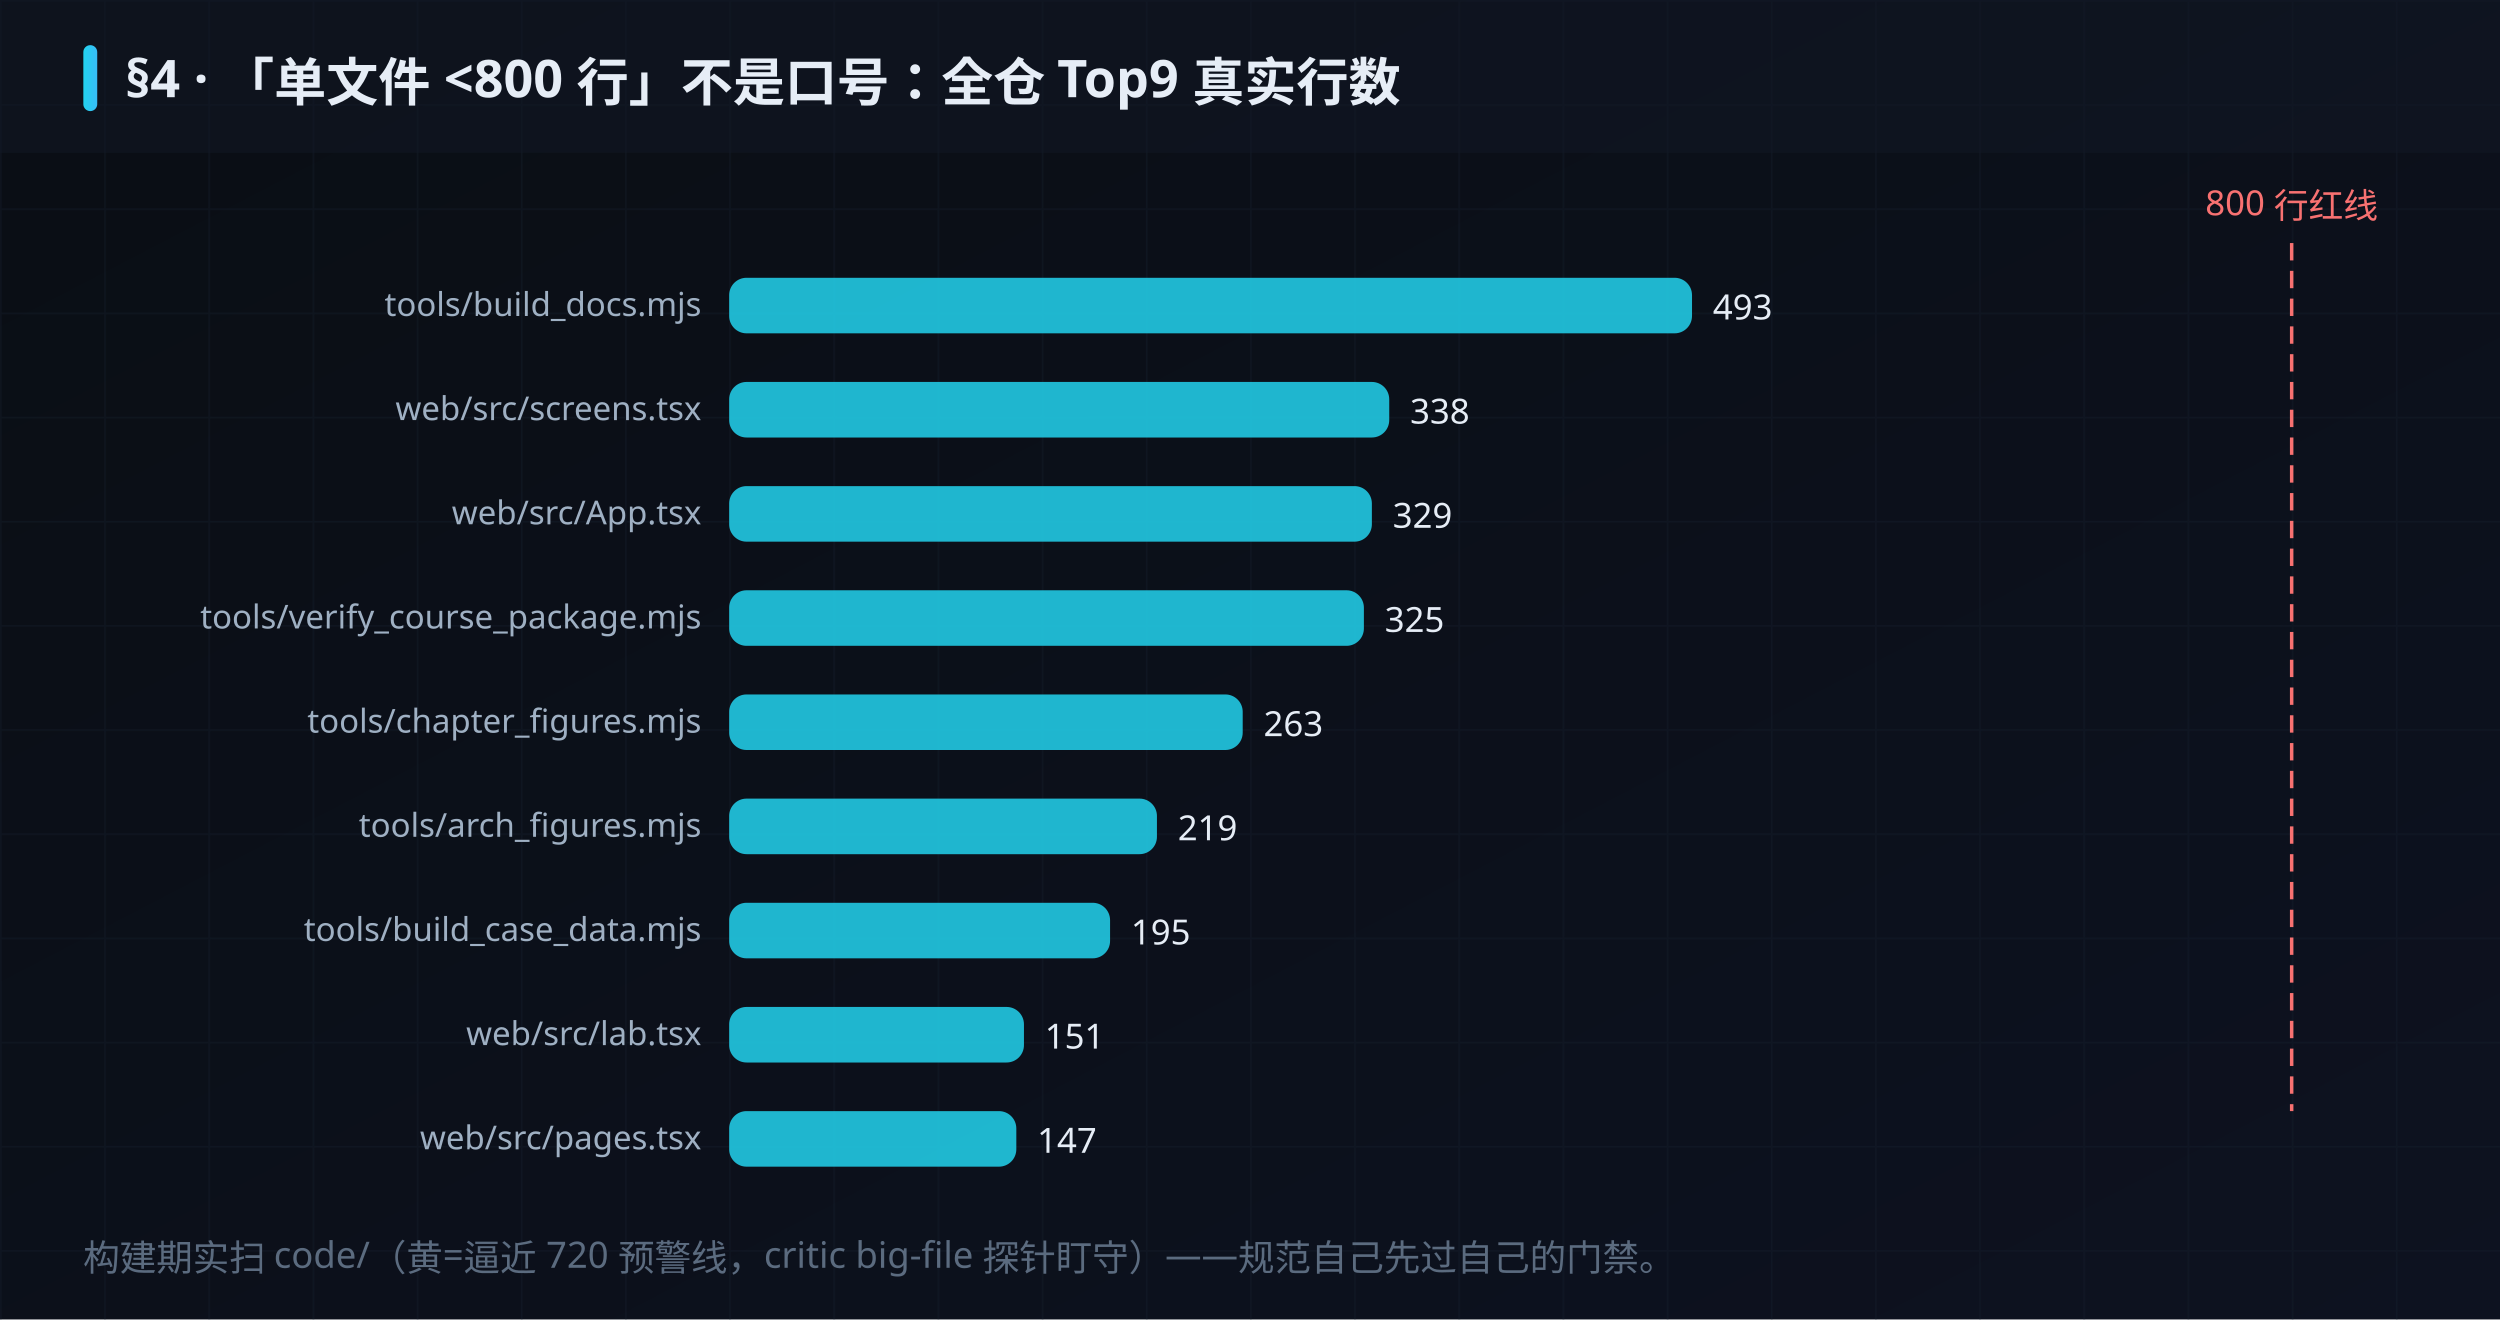
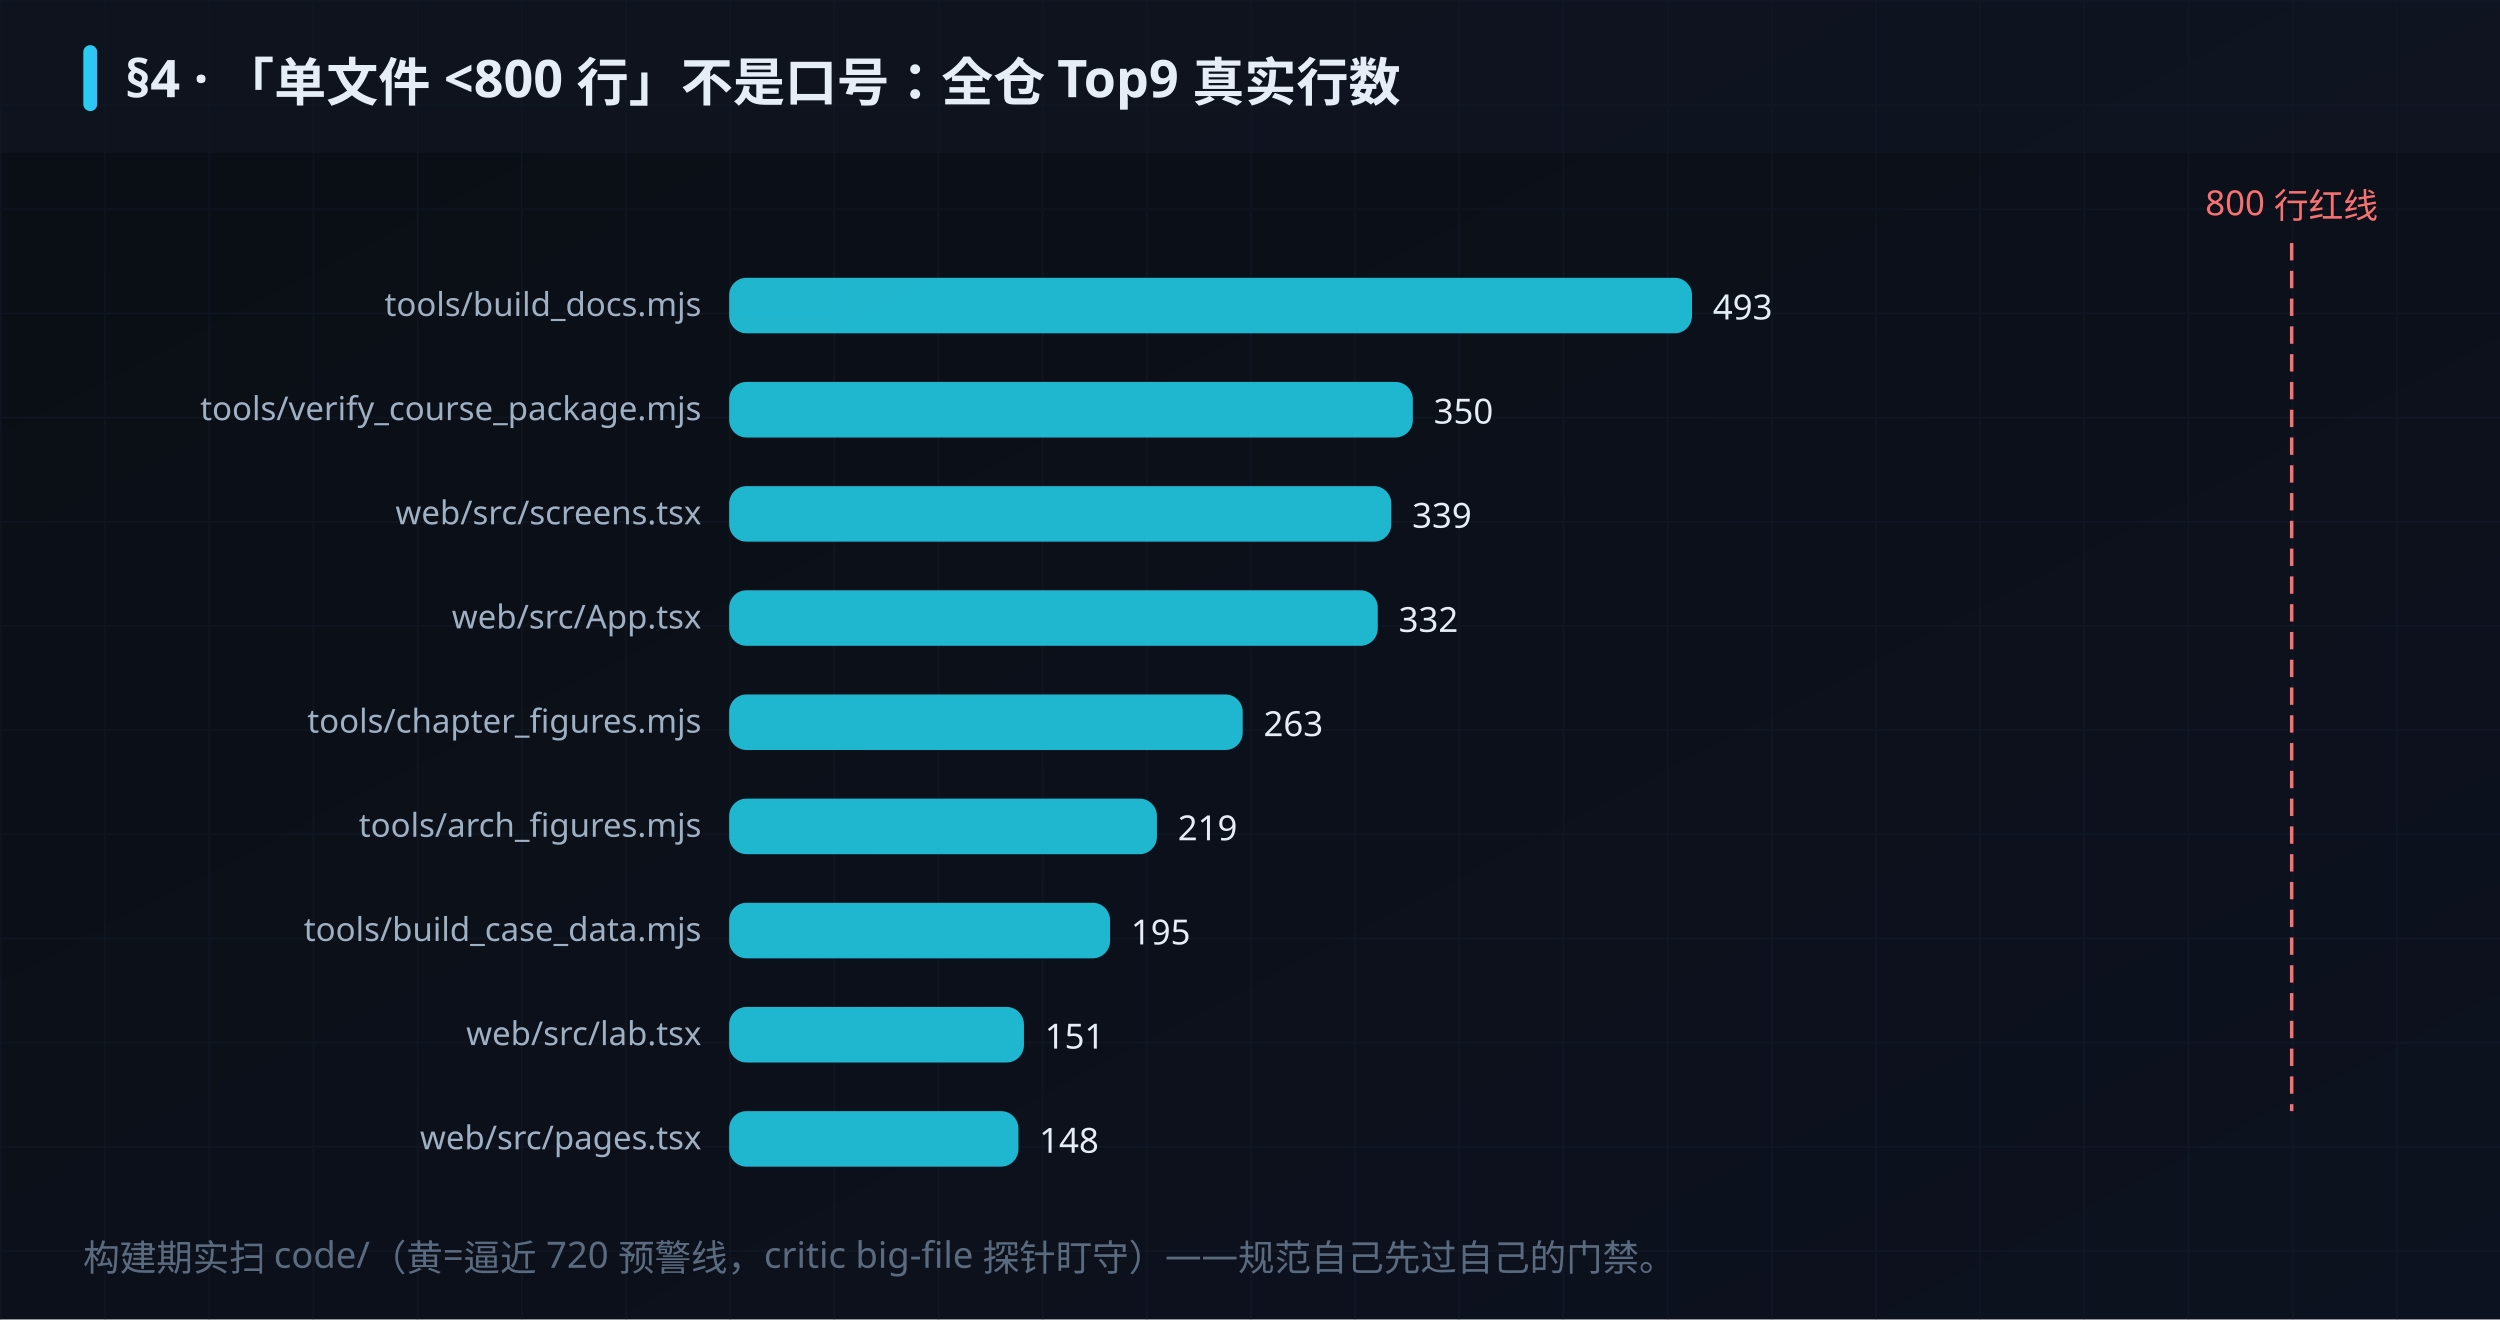
<svg xmlns="http://www.w3.org/2000/svg" viewBox="0 0 720 380" font-family="PingFang SC,Microsoft YaHei,sans-serif">
  <defs>
    <linearGradient id="dbg" x1="0" y1="0" x2="1" y2="1">
      <stop offset="0" stop-color="#0a0e14" />
      <stop offset="1" stop-color="#0d1220" />
    </linearGradient>
    <linearGradient id="dac" x1="0" y1="0" x2="1" y2="0">
      <stop offset="0" stop-color="#22d3ee" />
      <stop offset="1" stop-color="#38bdf8" />
    </linearGradient>
    <pattern id="dgrid" width="30" height="30" patternUnits="userSpaceOnUse">
      <path d="M30 0H0V30" fill="none" stroke="#16202e" stroke-width="1" />
    </pattern>
    <filter id="dsh" x="-20%" y="-20%" width="140%" height="140%">
      <feDropShadow dx="0" dy="1.5" stdDeviation="2.5" flood-color="#000" flood-opacity="0.35" />
    </filter>
  </defs>
  <rect width="720" height="380" fill="url(#dbg)" />
  <rect width="720" height="380" fill="url(#dgrid)" opacity="0.35" />
  <rect x="0" y="0" width="720" height="44" fill="#121826" opacity="0.5" />
  <rect x="24" y="13" width="4" height="19" rx="2" fill="url(#dac)" />
  <text x="36" y="28" font-size="15" font-weight="750" fill="#e6edf6">§4 · 「单文件 &lt;800 行」不是口号：全仓 Top9 真实行数</text>
  <text x="24" y="366" font-size="10.5" fill="#5b6b7f">构建期实扫 code/（黄=逼近 720 预警线，critic big-file 探针盯守）——规范自己先过自己的门禁。</text>
  <line x1="660" y1="70" x2="660" y2="320" stroke="#f87171" stroke-dasharray="5 3" />
  <text x="660" y="62" font-size="10" fill="#f87171" text-anchor="middle">800 行红线</text>
  <text x="202" y="91" font-size="9.5" fill="#9fb0c3" text-anchor="end">tools/build_docs.mjs</text>
  <rect x="210" y="80" width="277.3" height="16" rx="5" fill="#22d3ee" opacity="0.85" />
  <text x="493.3" y="92" font-size="10" fill="#e6edf6">493</text>
-   <text x="202" y="121" font-size="9.5" fill="#9fb0c3" text-anchor="end">web/src/screens.tsx</text>
-   <rect x="210" y="110" width="190.1" height="16" rx="5" fill="#22d3ee" opacity="0.85" />
-   <text x="406.1" y="122" font-size="10" fill="#e6edf6">338</text>
-   <text x="202" y="151" font-size="9.5" fill="#9fb0c3" text-anchor="end">web/src/App.tsx</text>
-   <rect x="210" y="140" width="185.1" height="16" rx="5" fill="#22d3ee" opacity="0.85" />
-   <text x="401.1" y="152" font-size="10" fill="#e6edf6">329</text>
-   <text x="202" y="181" font-size="9.5" fill="#9fb0c3" text-anchor="end">tools/verify_course_package.mjs</text>
-   <rect x="210" y="170" width="182.8" height="16" rx="5" fill="#22d3ee" opacity="0.85" />
-   <text x="398.8" y="182" font-size="10" fill="#e6edf6">325</text>
+   <text x="202" y="121" font-size="9.5" fill="#9fb0c3" text-anchor="end">tools/verify_course_package.mjs</text>
+   <rect x="210" y="110" width="196.9" height="16" rx="5" fill="#22d3ee" opacity="0.85" />
+   <text x="412.9" y="122" font-size="10" fill="#e6edf6">350</text>
+   <text x="202" y="151" font-size="9.5" fill="#9fb0c3" text-anchor="end">web/src/screens.tsx</text>
+   <rect x="210" y="140" width="190.7" height="16" rx="5" fill="#22d3ee" opacity="0.85" />
+   <text x="406.7" y="152" font-size="10" fill="#e6edf6">339</text>
+   <text x="202" y="181" font-size="9.5" fill="#9fb0c3" text-anchor="end">web/src/App.tsx</text>
+   <rect x="210" y="170" width="186.8" height="16" rx="5" fill="#22d3ee" opacity="0.85" />
+   <text x="402.8" y="182" font-size="10" fill="#e6edf6">332</text>
  <text x="202" y="211" font-size="9.5" fill="#9fb0c3" text-anchor="end">tools/chapter_figures.mjs</text>
  <rect x="210" y="200" width="147.9" height="16" rx="5" fill="#22d3ee" opacity="0.85" />
  <text x="363.9" y="212" font-size="10" fill="#e6edf6">263</text>
  <text x="202" y="241" font-size="9.5" fill="#9fb0c3" text-anchor="end">tools/arch_figures.mjs</text>
  <rect x="210" y="230" width="123.2" height="16" rx="5" fill="#22d3ee" opacity="0.85" />
  <text x="339.2" y="242" font-size="10" fill="#e6edf6">219</text>
  <text x="202" y="271" font-size="9.5" fill="#9fb0c3" text-anchor="end">tools/build_case_data.mjs</text>
  <rect x="210" y="260" width="109.7" height="16" rx="5" fill="#22d3ee" opacity="0.85" />
  <text x="325.7" y="272" font-size="10" fill="#e6edf6">195</text>
  <text x="202" y="301" font-size="9.5" fill="#9fb0c3" text-anchor="end">web/src/lab.tsx</text>
  <rect x="210" y="290" width="84.9" height="16" rx="5" fill="#22d3ee" opacity="0.85" />
  <text x="300.9" y="302" font-size="10" fill="#e6edf6">151</text>
  <text x="202" y="331" font-size="9.5" fill="#9fb0c3" text-anchor="end">web/src/pages.tsx</text>
-   <rect x="210" y="320" width="82.7" height="16" rx="5" fill="#22d3ee" opacity="0.85" />
-   <text x="298.7" y="332" font-size="10" fill="#e6edf6">147</text>
+   <rect x="210" y="320" width="83.3" height="16" rx="5" fill="#22d3ee" opacity="0.85" />
+   <text x="299.3" y="332" font-size="10" fill="#e6edf6">148</text>
</svg>
